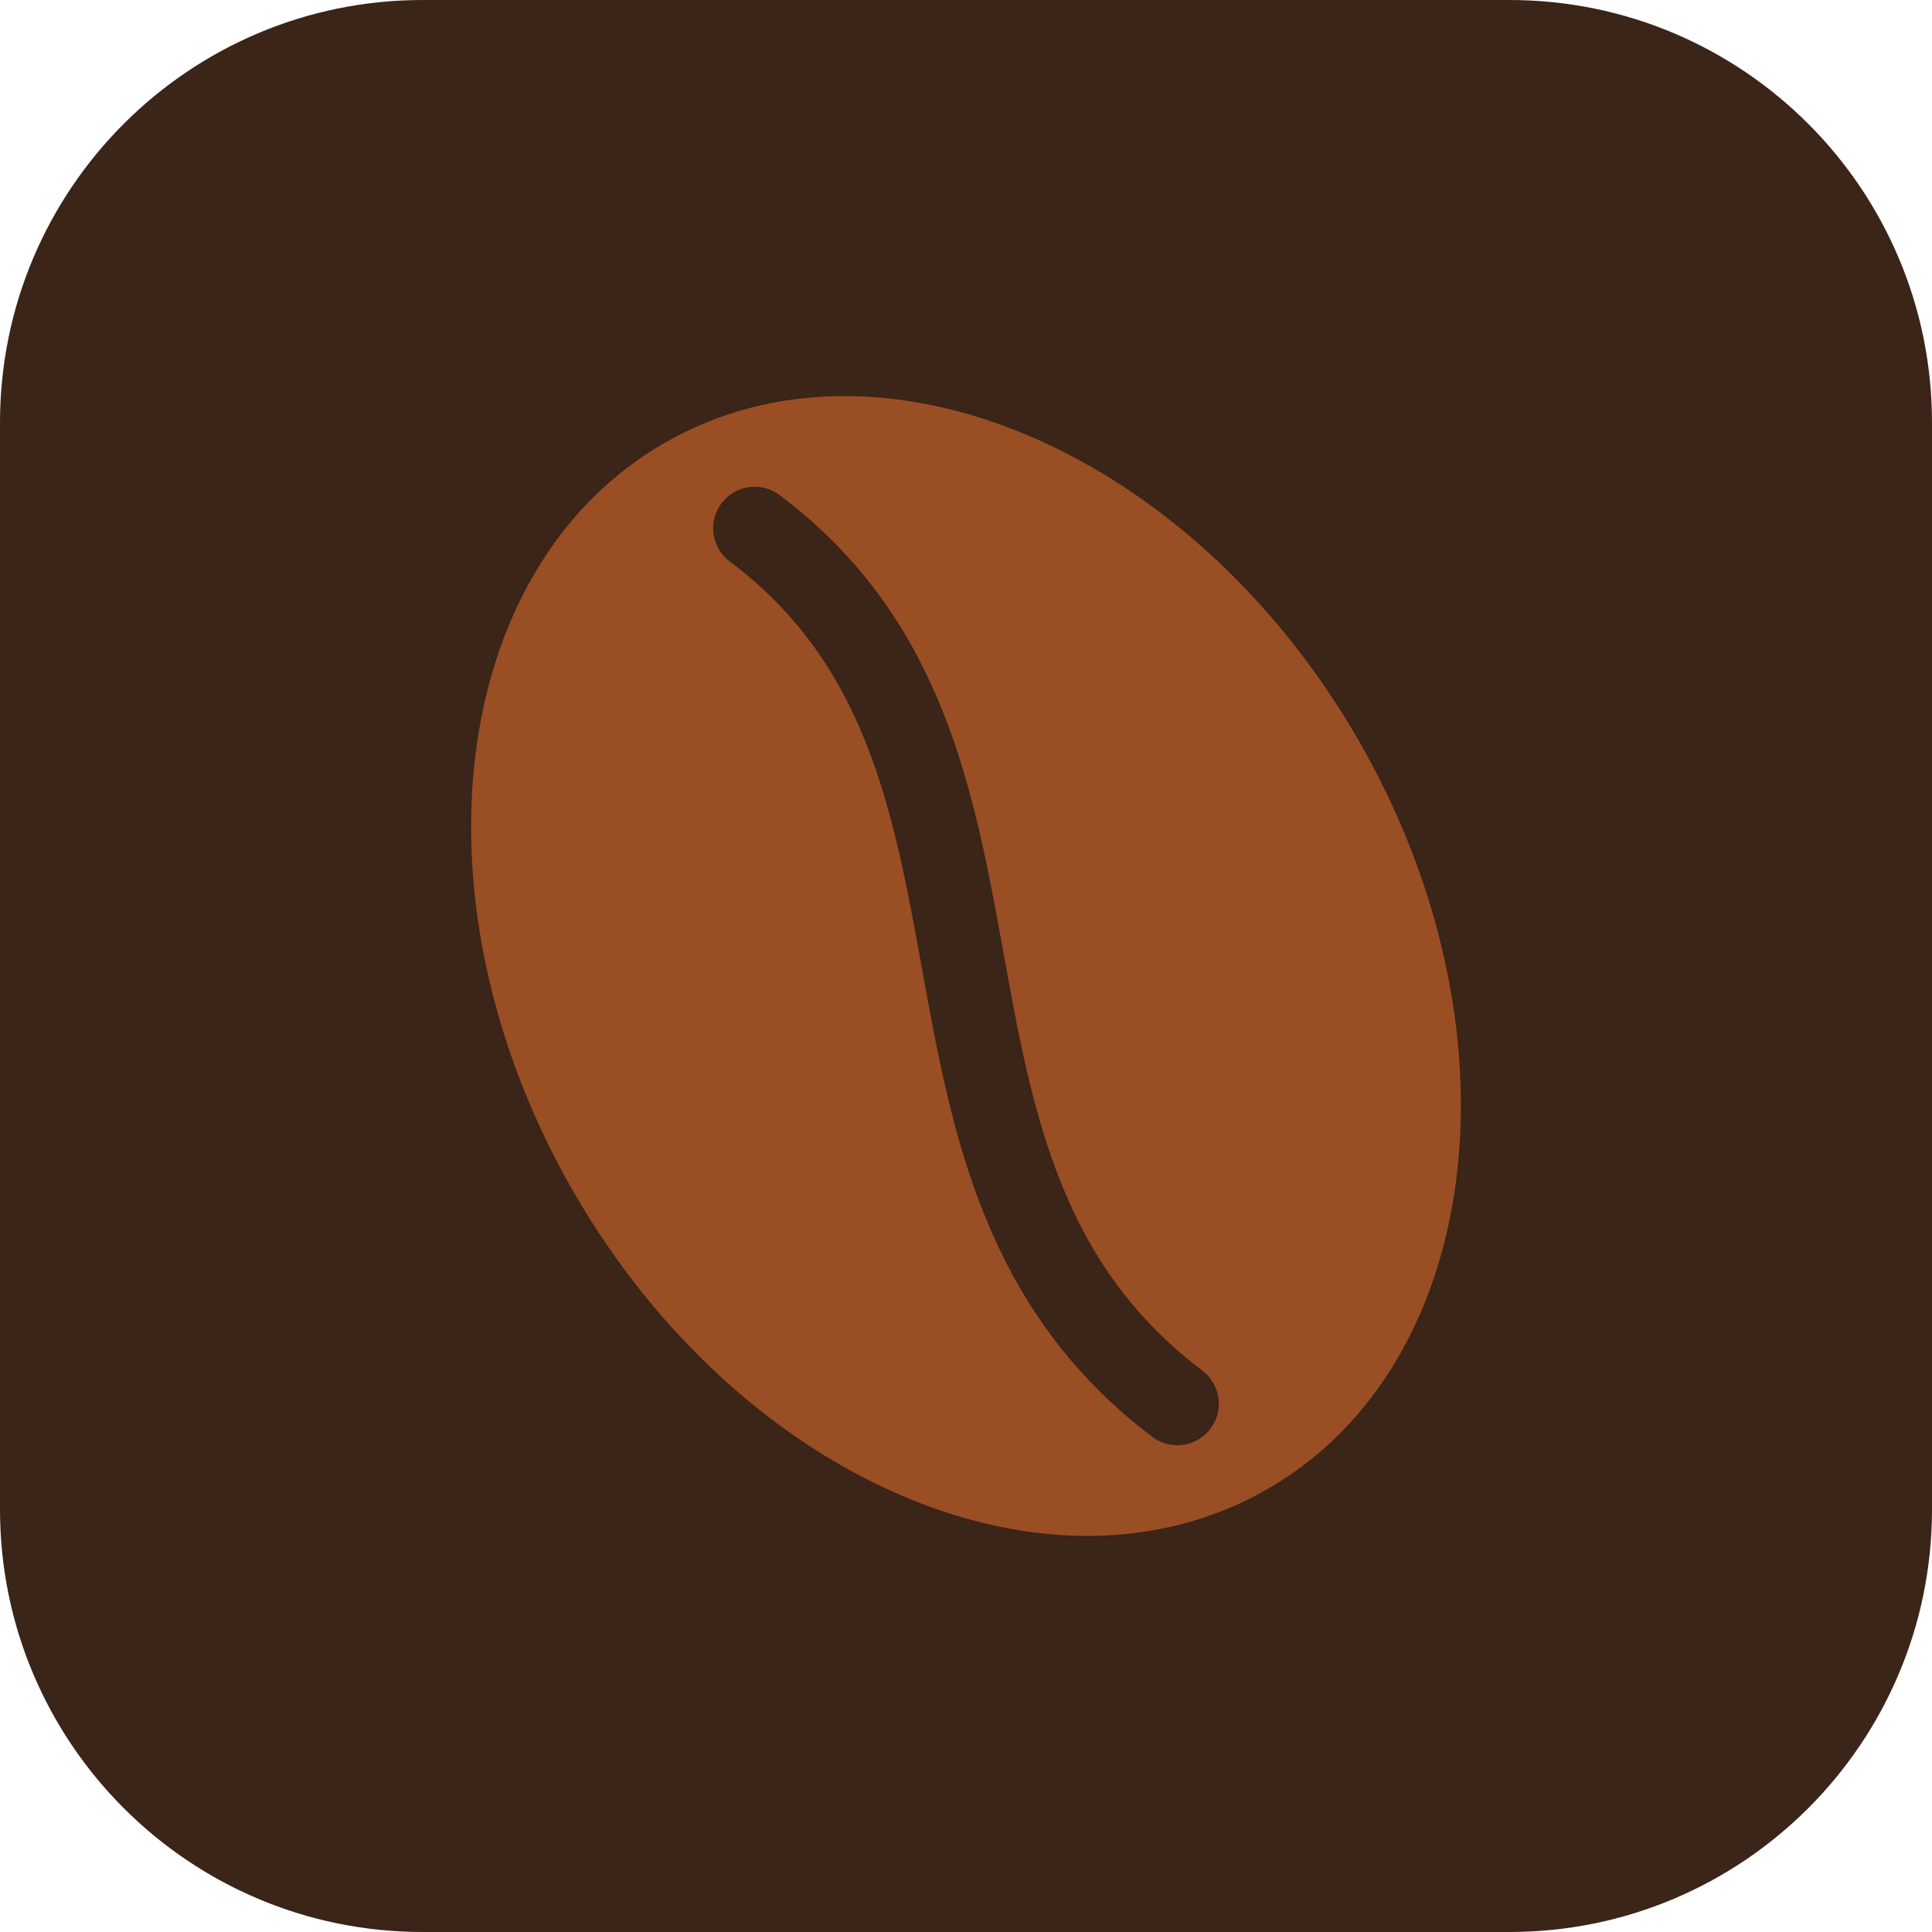
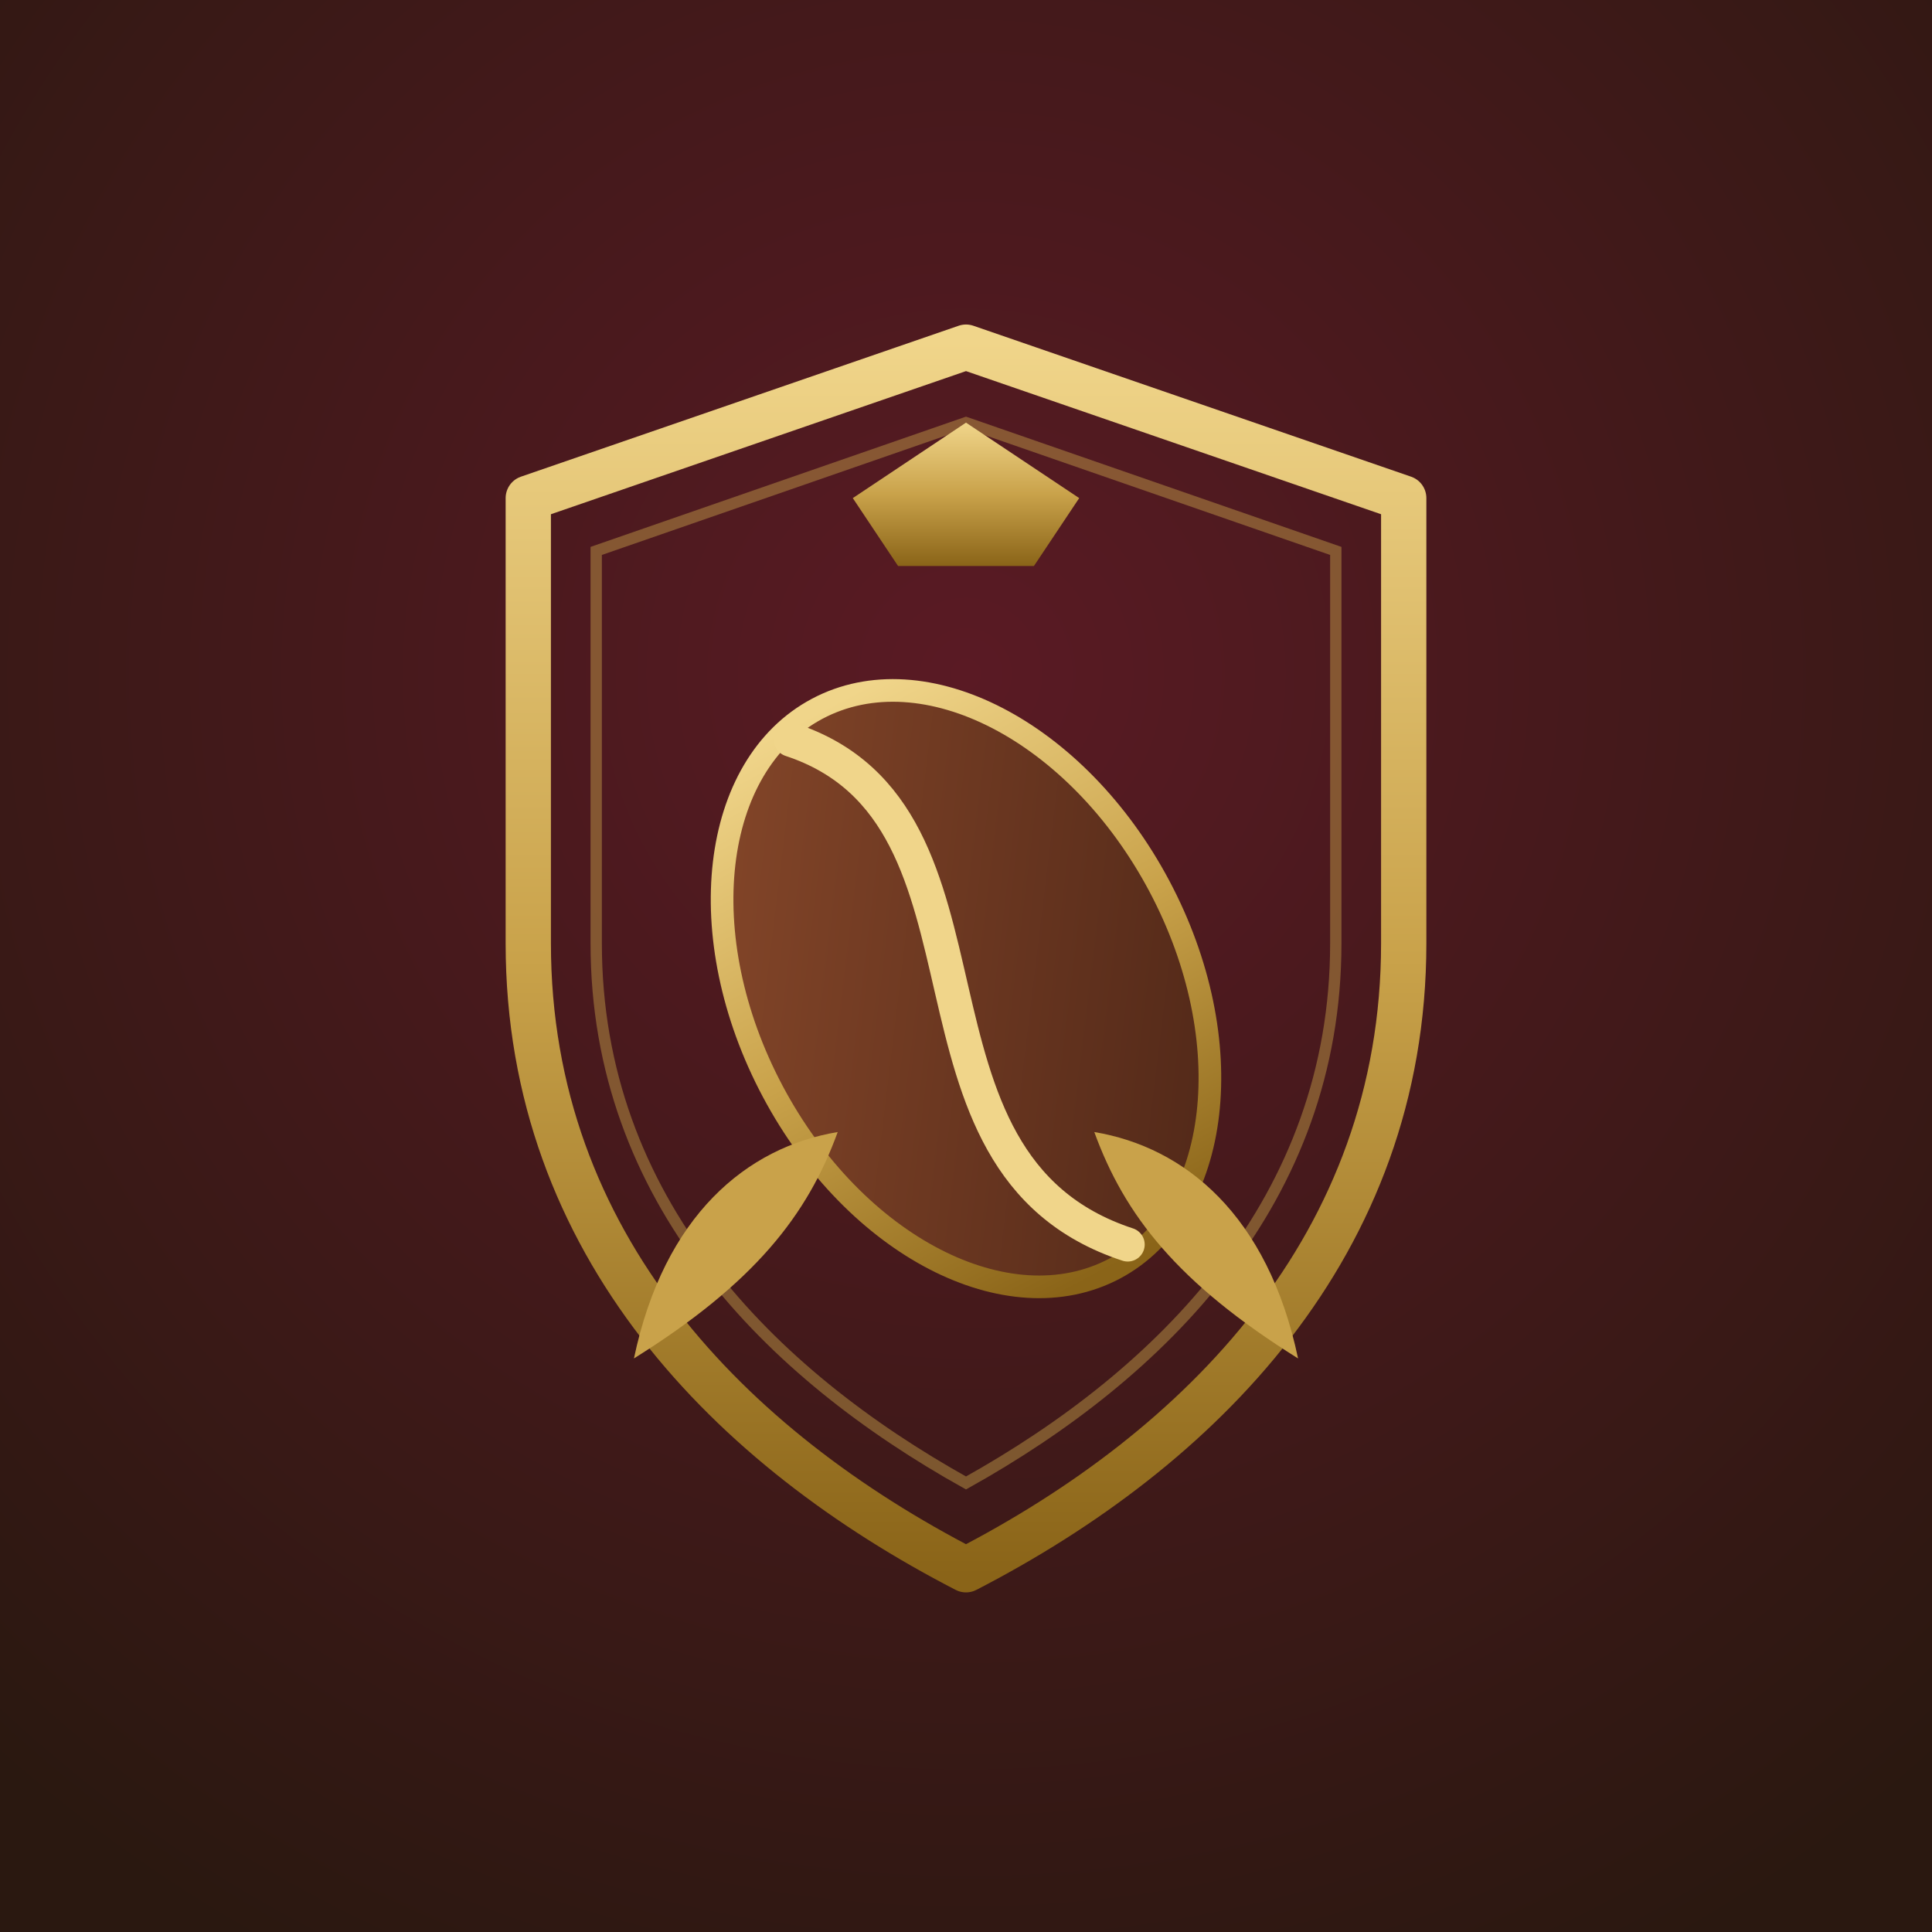
<svg xmlns="http://www.w3.org/2000/svg" viewBox="0 0 512 512">
-   <rect width="512" height="512" rx="112" fill="#3B2418" />
-   <ellipse cx="256" cy="256" rx="120" ry="160" fill="#9A4E24" transform="rotate(-30 256 256)" />
-   <path d="M200 140c80 60 30 170 112 232" stroke="#3B2418" stroke-width="22" fill="none" stroke-linecap="round" />
+   <defs>
+     <radialGradient id="bg" cx="50%" cy="35%" r="75%">
+       <stop offset="0" stop-color="#5A1A24" />
+       <stop offset="1" stop-color="#2A1810" />
+     </radialGradient>
+     <linearGradient id="gold" x1="0" y1="0" x2="0" y2="1">
+       <stop offset="0" stop-color="#F0D58A" />
+       <stop offset=".5" stop-color="#C9A24A" />
+       <stop offset="1" stop-color="#8A6418" />
+     </linearGradient>
+     <linearGradient id="bean" x1="0" y1="0" x2="1" y2="1">
+       <stop offset="0" stop-color="#8B4A2B" />
+       <stop offset="1" stop-color="#4A2416" />
+     </linearGradient>
+   </defs>
+   <rect width="512" height="512" fill="url(#bg)" />
+   <path d="M256 92 L372 132 V250 C372 330 318 384 256 416 C194 384 140 330 140 250 V132 Z" fill="none" stroke="url(#gold)" stroke-width="12" stroke-linejoin="round" />
+   <path d="M256 112 L354 146 V250 C354 318 308 364 256 393 C204 364 158 318 158 250 V146 Z" fill="none" stroke="#C9A24A" stroke-opacity=".45" stroke-width="3" />
+   <g transform="rotate(-28 256 262)">
+     <ellipse cx="256" cy="262" rx="58" ry="84" fill="url(#bean)" stroke="url(#gold)" stroke-width="6" />
+     <path d="M246 182 C290 228 214 292 262 342" fill="none" stroke="#F0D58A" stroke-width="9" stroke-linecap="round" />
+   </g>
+   <path d="M168 360 C200 340 214 322 222 300 C198 304 176 322 168 360Z" fill="#C9A24A" />
+   <path d="M344 360 C312 340 298 322 290 300 C314 304 336 322 344 360Z" fill="#C9A24A" />
+   <path d="M226 132 L256 112 L286 132 L274 150 H238 Z" fill="url(#gold)" />
</svg>
